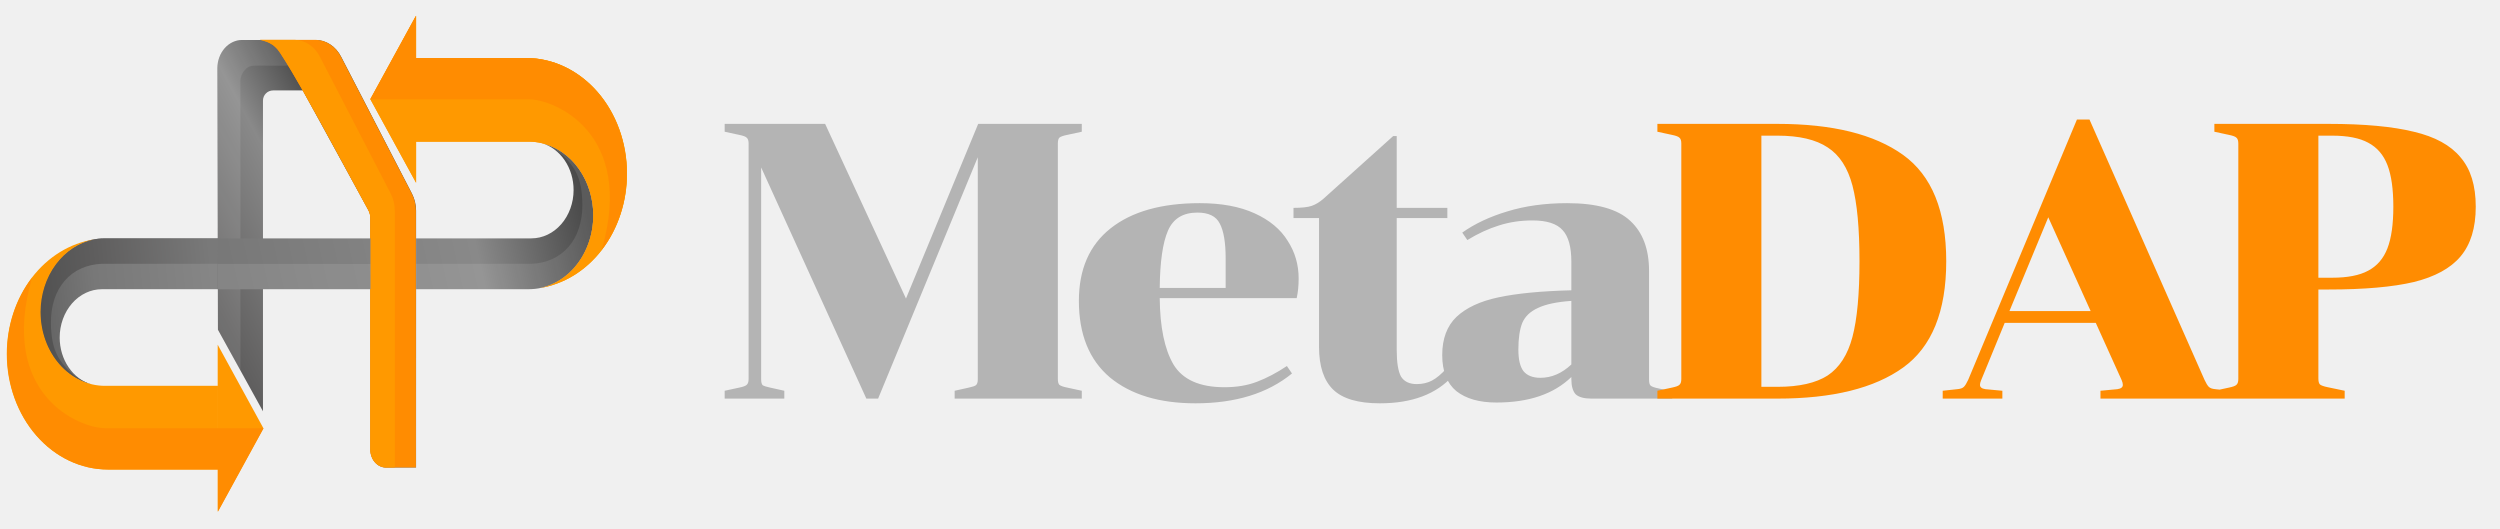
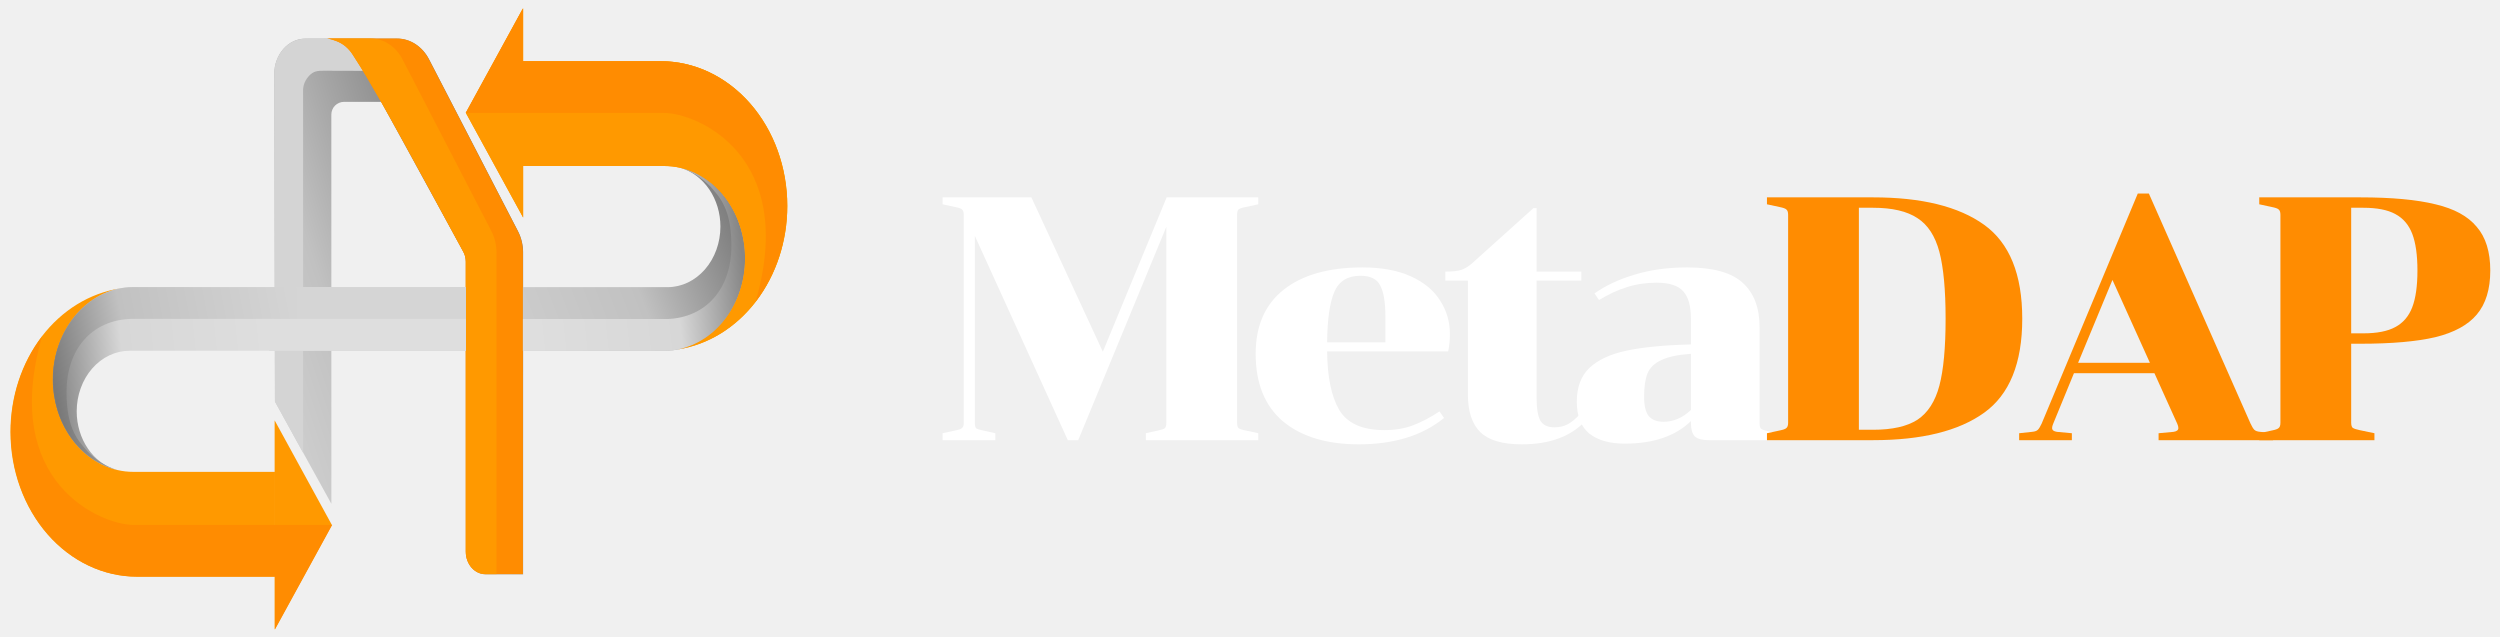
- <svg xmlns="http://www.w3.org/2000/svg" width="156" height="33" viewBox="0 0 156 33" fill="none">
-   <g clip-path="url(#clip0_32928_299096)">
-     <path d="M5.708 23.989C5.14 23.823 4.638 23.446 4.278 22.916C3.919 22.387 3.724 21.735 3.724 21.065C3.724 20.265 4.002 19.497 4.496 18.931C4.99 18.365 5.66 18.047 6.359 18.047L13.622 18.047L13.622 14.876L6.514 14.876C5.449 14.876 4.427 15.361 3.674 16.224C2.92 17.087 2.497 18.257 2.497 19.477C2.496 20.538 2.815 21.566 3.4 22.389C3.985 23.211 4.8 23.776 5.708 23.989Z" fill="url(#paint0_linear_32928_299096)" />
-     <path d="M4.208 23.045C4.684 23.521 5.149 23.823 5.716 23.989C4.809 23.776 3.994 23.21 3.408 22.388C2.823 21.566 2.504 20.538 2.505 19.477C2.505 18.257 2.928 17.086 3.682 16.224C4.435 15.361 5.457 14.876 6.522 14.876L13.636 14.876L13.67 16.46L6.367 16.46C4.446 16.531 3.177 17.953 3.177 20.109C3.177 22.011 3.812 22.569 4.208 23.045Z" fill="url(#paint1_linear_32928_299096)" />
-     <path d="M0.423 22.086C0.423 20.338 0.977 18.65 1.982 17.335C2.987 16.02 4.375 15.168 5.887 14.937C4.949 15.116 4.097 15.67 3.482 16.501C2.867 17.332 2.53 18.386 2.53 19.475C2.53 20.695 2.953 21.865 3.706 22.728C4.459 23.591 5.481 24.076 6.546 24.076L13.583 24.076L13.583 29.297L6.719 29.297C5.05 29.297 3.448 28.537 2.268 27.185C1.087 25.832 0.423 23.998 0.423 22.086ZM16.435 26.719L13.584 21.509L13.584 31.929L16.435 26.719Z" fill="#FF9900" />
-     <path d="M39.125 10.83C39.125 12.577 38.571 14.265 37.566 15.58C36.561 16.895 35.173 17.747 33.661 17.978C34.599 17.8 35.451 17.245 36.066 16.415C36.681 15.584 37.018 14.53 37.018 13.441C37.018 12.22 36.595 11.05 35.842 10.188C35.089 9.325 34.067 8.84 33.002 8.839H25.965V3.619H32.828C34.498 3.619 36.099 4.378 37.28 5.731C38.461 7.083 39.124 8.917 39.125 10.83ZM23.113 6.196L25.964 11.406V0.987L23.113 6.196Z" fill="#FF9900" />
-     <path d="M16.41 25.665L13.599 20.575L13.562 4.259C13.564 3.79 13.727 3.341 14.017 3.01C14.307 2.68 14.7 2.494 15.109 2.494H19.691C20.012 2.494 20.327 2.59 20.606 2.772C20.885 2.954 21.117 3.215 21.281 3.531L25.709 12.089C25.874 12.409 25.962 12.774 25.964 13.147V29.179H24.092C23.833 29.179 23.584 29.061 23.401 28.851C23.218 28.641 23.114 28.356 23.114 28.059V13.605C23.115 13.435 23.073 13.268 22.994 13.124L18.894 5.642H17.044C16.693 5.642 16.409 5.927 16.409 6.277L16.41 25.665Z" fill="url(#paint2_linear_32928_299096)" />
-     <path opacity="0.1" d="M13.599 20.575L15.004 23.128L15.002 5.007C15.002 5.007 15.002 4.665 15.292 4.353C15.529 4.099 15.729 4.093 16.06 4.093C17.21 4.093 19.258 4.134 19.709 4.016C20.758 3.742 19.339 2.494 19.339 2.494H15.109C14.7 2.494 14.307 2.68 14.017 3.01C13.727 3.341 13.564 3.79 13.562 4.259L13.599 20.575Z" fill="white" />
-     <path d="M16.208 2.486L19.681 2.486C20.002 2.486 20.317 2.582 20.596 2.764C20.875 2.946 21.107 3.208 21.271 3.524L25.699 12.081C25.864 12.402 25.952 12.767 25.954 13.139V29.171H24.082C23.823 29.171 23.574 29.053 23.391 28.843C23.207 28.633 23.105 28.348 23.105 28.051V13.597C23.105 13.427 23.063 13.26 22.984 13.116C22.984 13.116 19.928 7.454 18.886 5.638C18.38 4.757 18.002 4.103 17.478 3.297C17.386 3.156 17.289 3.029 17.11 2.875C16.982 2.765 16.799 2.668 16.661 2.615C16.371 2.505 16.208 2.486 16.208 2.486Z" fill="#FF8C01" />
-     <path d="M16.208 2.486L18.363 2.486C18.684 2.486 19 2.582 19.278 2.764C19.557 2.946 19.79 3.208 19.953 3.524L24.381 12.081C24.547 12.402 24.635 12.767 24.636 13.139V29.171H24.082C23.823 29.171 23.574 29.053 23.391 28.843C23.207 28.633 23.105 28.348 23.105 28.051V13.597C23.105 13.427 23.063 13.26 22.984 13.116C22.984 13.116 19.928 7.454 18.886 5.638C18.38 4.757 18.002 4.103 17.478 3.297C17.386 3.156 17.289 3.029 17.11 2.875C16.982 2.765 16.799 2.668 16.661 2.615C16.371 2.505 16.208 2.486 16.208 2.486Z" fill="#FF9900" />
-     <path fill-rule="evenodd" clip-rule="evenodd" d="M35.238 10.005C34.879 9.476 34.376 9.098 33.808 8.932C34.716 9.145 35.531 9.711 36.116 10.533C36.701 11.355 37.02 12.384 37.019 13.444C37.019 14.665 36.596 15.835 35.842 16.698C35.089 17.56 34.067 18.045 33.002 18.045H25.962V14.874H33.157C33.856 14.874 34.526 14.556 35.02 13.99C35.514 13.425 35.792 12.657 35.792 11.857C35.792 11.186 35.597 10.535 35.238 10.005ZM13.588 14.876H23.116V18.044H13.588V14.876Z" fill="url(#paint3_linear_32928_299096)" />
-     <path opacity="0.1" d="M23.116 16.47H13.594V18.053H23.116V16.47Z" fill="white" />
-     <path opacity="0.1" d="M35.308 9.876C34.832 9.4 34.367 9.098 33.8 8.932C34.708 9.145 35.523 9.711 36.108 10.533C36.693 11.355 37.012 12.384 37.011 13.444C37.011 14.665 36.588 15.835 35.834 16.698C35.081 17.561 34.059 18.045 32.994 18.045H25.954V16.462H33.149C35.07 16.391 36.339 14.968 36.339 12.812C36.339 10.91 35.705 10.352 35.308 9.876Z" fill="white" />
-     <path d="M39.124 10.829C39.124 12.577 38.57 14.265 37.565 15.58C36.56 16.895 35.173 17.747 33.66 17.978C34.598 17.799 35.451 17.245 36.066 16.414C36.68 15.584 37.018 14.53 37.018 13.441C37.018 12.22 36.595 11.05 35.842 10.188C35.089 9.325 34.067 8.84 33.002 8.839H25.964V3.618H32.828C34.498 3.618 36.099 4.378 37.28 5.73C38.461 7.083 39.124 8.917 39.124 10.829ZM23.113 6.196L25.964 11.406V0.986L23.113 6.196Z" fill="#FF9900" />
-     <path d="M32.985 6.196L25.947 6.196L23.097 6.196L25.948 0.987L25.947 3.619L32.811 3.619C34.481 3.619 36.082 4.379 37.263 5.731C38.443 7.083 39.107 8.917 39.107 10.829C39.108 12.577 38.555 14.267 37.55 15.582C39.654 8.282 34.594 6.196 32.985 6.196Z" fill="#FF8C01" />
-     <path d="M6.563 26.719L13.6 26.719L16.451 26.719L13.6 31.929L13.6 29.297L6.736 29.297C5.067 29.297 3.466 28.537 2.285 27.185C1.104 25.833 0.441 23.999 0.44 22.087C0.439 20.338 0.993 18.649 1.998 17.333C-0.106 24.633 4.954 26.719 6.563 26.719Z" fill="#FF8C01" />
-   </g>
-   <path d="M47.496 23.673C47.496 23.852 47.529 23.975 47.594 24.04C47.676 24.089 47.831 24.138 48.06 24.187L48.941 24.383V24.873H45.219V24.383L46.125 24.187C46.37 24.138 46.525 24.081 46.59 24.016C46.672 23.95 46.713 23.828 46.713 23.648V8.955C46.713 8.775 46.672 8.653 46.59 8.588C46.525 8.522 46.37 8.465 46.125 8.416L45.219 8.22V7.73H51.488L56.533 18.628L61.039 7.73H67.504V8.22L66.598 8.416C66.353 8.465 66.19 8.522 66.108 8.588C66.043 8.653 66.01 8.775 66.01 8.955V23.648C66.01 23.828 66.043 23.95 66.108 24.016C66.19 24.081 66.353 24.138 66.598 24.187L67.504 24.383V24.873H59.57V24.383L60.451 24.187C60.68 24.138 60.827 24.089 60.892 24.04C60.974 23.975 61.014 23.852 61.014 23.673V9.812L54.794 24.873H54.06L47.496 10.449V23.673ZM72.367 18.604C72.383 20.416 72.669 21.795 73.224 22.742C73.796 23.689 74.857 24.163 76.408 24.163C77.175 24.163 77.853 24.048 78.441 23.82C79.045 23.591 79.665 23.265 80.302 22.84L80.62 23.305C79.102 24.546 77.094 25.167 74.596 25.167C72.343 25.167 70.563 24.628 69.257 23.55C67.967 22.456 67.322 20.865 67.322 18.775C67.322 16.8 67.984 15.289 69.306 14.245C70.629 13.2 72.481 12.677 74.865 12.677C76.22 12.677 77.363 12.889 78.294 13.314C79.224 13.738 79.91 14.31 80.351 15.028C80.808 15.73 81.036 16.514 81.036 17.379C81.036 17.82 80.996 18.228 80.914 18.604H72.367ZM74.718 13.265C73.82 13.265 73.208 13.64 72.882 14.392C72.555 15.143 72.383 16.334 72.367 17.967H76.481V16.13C76.481 15.134 76.359 14.408 76.114 13.951C75.885 13.493 75.42 13.265 74.718 13.265ZM80.715 13.608V12.971C81.221 12.971 81.596 12.93 81.841 12.849C82.086 12.767 82.331 12.62 82.576 12.408L86.935 8.49H87.155V12.971H90.314V13.608H87.155V21.836C87.155 22.62 87.245 23.175 87.425 23.501C87.621 23.812 87.947 23.967 88.404 23.967C88.763 23.967 89.082 23.893 89.359 23.746C89.637 23.599 89.939 23.346 90.266 22.987L90.657 23.452C89.629 24.595 88.111 25.167 86.102 25.167C84.747 25.167 83.776 24.881 83.188 24.31C82.6 23.738 82.307 22.848 82.307 21.64V13.608H80.715ZM99.301 24.873C98.844 24.873 98.517 24.783 98.321 24.603C98.142 24.407 98.052 24.089 98.052 23.648V23.526C96.958 24.587 95.399 25.118 93.375 25.118C92.313 25.118 91.481 24.881 90.877 24.407C90.289 23.918 89.995 23.167 89.995 22.154C89.995 21.142 90.289 20.351 90.877 19.779C91.481 19.208 92.354 18.799 93.497 18.555C94.64 18.31 96.158 18.163 98.052 18.114V16.326C98.052 15.412 97.872 14.759 97.513 14.367C97.154 13.959 96.525 13.755 95.628 13.755C94.877 13.755 94.175 13.861 93.522 14.073C92.885 14.269 92.232 14.571 91.562 14.979L91.244 14.514C92.028 13.959 92.966 13.518 94.06 13.191C95.17 12.849 96.411 12.677 97.783 12.677C99.627 12.677 100.942 13.045 101.725 13.779C102.509 14.498 102.901 15.542 102.901 16.914V23.697C102.901 23.877 102.933 23.999 102.999 24.065C103.08 24.13 103.244 24.187 103.489 24.236L104.346 24.432V24.873H99.301ZM96.117 23.575C96.819 23.575 97.464 23.297 98.052 22.742V18.775C97.138 18.84 96.444 18.987 95.97 19.216C95.497 19.428 95.17 19.738 94.991 20.146C94.828 20.555 94.746 21.11 94.746 21.812C94.746 22.432 94.852 22.881 95.064 23.159C95.293 23.436 95.644 23.575 96.117 23.575Z" fill="#B4B4B4" />
-   <path d="M104.327 24.187C104.572 24.138 104.727 24.081 104.792 24.016C104.874 23.95 104.914 23.828 104.914 23.648V8.955C104.914 8.775 104.874 8.653 104.792 8.588C104.727 8.522 104.572 8.465 104.327 8.416L103.421 8.22V7.73H110.914C114.343 7.73 116.955 8.375 118.751 9.665C120.547 10.955 121.445 13.167 121.445 16.302C121.445 19.436 120.547 21.648 118.751 22.938C116.955 24.228 114.343 24.873 110.914 24.873H103.421V24.383L104.327 24.187ZM109.91 24.138H110.914C112.269 24.138 113.314 23.901 114.049 23.428C114.783 22.938 115.298 22.138 115.592 21.028C115.886 19.918 116.032 18.342 116.032 16.302C116.032 14.261 115.886 12.685 115.592 11.575C115.298 10.465 114.783 9.673 114.049 9.2C113.314 8.71 112.269 8.465 110.914 8.465H109.91V24.138ZM131.069 24.383L132.122 24.285C132.351 24.252 132.465 24.163 132.465 24.016C132.465 23.934 132.441 23.836 132.392 23.722L130.776 20.146H125.094L123.625 23.722C123.576 23.836 123.551 23.934 123.551 24.016C123.551 24.163 123.666 24.252 123.894 24.285L124.947 24.383V24.873H121.225V24.383L122.131 24.285C122.327 24.269 122.466 24.22 122.547 24.138C122.629 24.056 122.719 23.91 122.817 23.697L129.6 7.461H130.384L137.559 23.697C137.657 23.91 137.747 24.056 137.828 24.138C137.91 24.22 138.049 24.269 138.245 24.285L139.151 24.383V24.873H131.069V24.383ZM130.457 19.412L127.812 13.559L125.388 19.412H130.457ZM154.487 12.898C154.487 14.22 154.169 15.257 153.532 16.008C152.912 16.742 151.94 17.273 150.618 17.599C149.295 17.91 147.524 18.065 145.304 18.065H144.667V23.624C144.667 23.803 144.7 23.926 144.765 23.991C144.846 24.056 145.01 24.114 145.255 24.163L146.308 24.383V24.873H138.177V24.383L139.083 24.187C139.328 24.138 139.483 24.081 139.549 24.016C139.63 23.95 139.671 23.828 139.671 23.648V8.955C139.671 8.775 139.63 8.653 139.549 8.588C139.483 8.522 139.328 8.465 139.083 8.416L138.177 8.22V7.73H145.304C147.524 7.73 149.295 7.894 150.618 8.22C151.94 8.53 152.912 9.061 153.532 9.812C154.169 10.547 154.487 11.575 154.487 12.898ZM144.667 17.33H145.524C146.487 17.33 147.238 17.183 147.777 16.889C148.332 16.596 148.732 16.13 148.977 15.493C149.222 14.857 149.344 13.992 149.344 12.898C149.344 11.804 149.222 10.938 148.977 10.302C148.732 9.665 148.332 9.2 147.777 8.906C147.238 8.612 146.487 8.465 145.524 8.465H144.667V17.33Z" fill="#FF8C01" />
+ <svg xmlns="http://www.w3.org/2000/svg" width="161" height="41" viewBox="0 0 161 41" fill="none">
+   <path d="M50.703 13.264C50.703 15.523 49.986 17.705 48.687 19.405C47.388 21.105 45.594 22.206 43.639 22.505C44.852 22.274 45.954 21.558 46.748 20.484C47.543 19.41 47.98 18.047 47.98 16.639C47.98 15.062 47.432 13.549 46.459 12.434C45.486 11.319 44.165 10.691 42.788 10.691H33.691V3.942H42.563C44.722 3.942 46.792 4.924 48.319 6.672C49.845 8.42 50.703 10.791 50.703 13.264ZM30.004 7.274L33.69 14.009V0.54L30.004 7.274Z" fill="#FF9900" />
+   <path d="M21.34 32.443L17.706 25.863L17.658 4.77C17.66 4.165 17.871 3.584 18.246 3.156C18.621 2.729 19.128 2.489 19.657 2.489H25.581C25.995 2.489 26.403 2.612 26.763 2.848C27.124 3.083 27.424 3.421 27.636 3.83L33.36 14.892C33.574 15.306 33.688 15.778 33.689 16.259V36.985H31.27C30.935 36.985 30.613 36.832 30.376 36.561C30.139 36.289 30.006 35.921 30.006 35.537V16.852C30.006 16.632 29.953 16.416 29.851 16.23L24.55 6.559H22.158C21.705 6.559 21.338 6.926 21.338 7.379L21.34 32.443Z" fill="url(#paint0_linear_32157_250184)" />
+   <path d="M17.706 25.863L19.521 29.163L19.52 5.737C19.52 5.737 19.52 5.295 19.895 4.892C20.2 4.563 20.459 4.555 20.887 4.555C22.373 4.555 25.02 4.609 25.603 4.457C26.96 4.102 25.125 2.489 25.125 2.489H19.657C19.128 2.489 18.621 2.729 18.246 3.156C17.871 3.584 17.66 4.165 17.658 4.77L17.706 25.863Z" fill="#D4D4D4" />
+   <path d="M21.078 2.479L25.568 2.479C25.983 2.479 26.39 2.602 26.751 2.837C27.111 3.072 27.412 3.411 27.623 3.819L33.347 14.882C33.561 15.296 33.675 15.768 33.677 16.249V36.975H31.257C30.922 36.975 30.601 36.822 30.364 36.551C30.127 36.279 29.994 35.911 29.994 35.527V16.841C29.994 16.622 29.94 16.406 29.838 16.22C29.838 16.22 25.887 8.9 24.539 6.552C23.886 5.415 23.397 4.568 22.719 3.527C22.601 3.345 22.476 3.18 22.244 2.981C22.078 2.839 21.842 2.713 21.663 2.645C21.289 2.503 21.078 2.479 21.078 2.479Z" fill="#FF8C01" />
+   <path d="M21.078 2.479L23.864 2.479C24.279 2.479 24.687 2.602 25.047 2.837C25.407 3.072 25.708 3.411 25.92 3.819L31.644 14.882C31.858 15.296 31.971 15.768 31.973 16.249V36.975H31.257C30.922 36.975 30.601 36.822 30.364 36.551C30.127 36.279 29.994 35.911 29.994 35.527V16.841C29.994 16.622 29.94 16.406 29.838 16.22C29.838 16.22 25.887 8.9 24.539 6.552C23.886 5.415 23.397 4.568 22.719 3.527C22.601 3.345 22.476 3.18 22.244 2.981C22.078 2.839 21.842 2.713 21.663 2.645C21.289 2.503 21.078 2.479 21.078 2.479Z" fill="#FF9900" />
+   <path fill-rule="evenodd" clip-rule="evenodd" d="M45.678 12.199C45.214 11.514 44.564 11.026 43.831 10.812C45.004 11.087 46.057 11.818 46.814 12.881C47.57 13.944 47.983 15.273 47.982 16.645C47.981 18.222 47.434 19.735 46.46 20.85C45.486 21.965 44.166 22.592 42.788 22.592H33.676V18.493H42.989C43.892 18.493 44.759 18.082 45.398 17.35C46.036 16.619 46.395 15.627 46.395 14.592C46.395 13.725 46.143 12.883 45.678 12.199ZM17.34 18.495H30.008V22.59H17.34V18.495Z" fill="url(#paint1_linear_32157_250184)" />
+   <path d="M7.504 30.27C6.771 30.056 6.121 29.568 5.656 28.883C5.192 28.199 4.94 27.357 4.94 26.49C4.94 25.455 5.299 24.463 5.937 23.731C6.576 23 7.442 22.589 8.346 22.589L17.648 22.589L17.648 18.49L8.547 18.49C7.169 18.49 5.849 19.116 4.875 20.232C3.901 21.347 3.353 22.86 3.353 24.437C3.352 25.809 3.765 27.138 4.521 28.201C5.278 29.264 6.331 29.995 7.504 30.27Z" fill="url(#paint2_linear_32157_250184)" />
+   <path d="M30.008 18.49H17.699V20.536H30.008V18.49Z" fill="#D5D5D5" />
+   <path d="M30.008 20.536H17.646V22.592H30.008V20.536Z" fill="#DEDEDE" />
+   <path d="M45.77 12.032C45.154 11.416 44.554 11.026 43.821 10.812C44.993 11.087 46.047 11.818 46.803 12.881C47.56 13.944 47.972 15.273 47.971 16.645C47.971 18.222 47.424 19.735 46.45 20.85C45.476 21.965 44.155 22.592 42.778 22.592H33.677V20.545H42.979C45.462 20.453 47.103 18.614 47.103 15.827C47.103 13.368 46.282 12.647 45.77 12.032Z" fill="url(#paint3_linear_32157_250184)" />
+   <path d="M50.703 13.264C50.703 15.523 49.986 17.705 48.687 19.405C47.388 21.105 45.594 22.206 43.639 22.505C44.852 22.274 45.953 21.558 46.748 20.484C47.543 19.41 47.979 18.047 47.98 16.639C47.979 15.062 47.432 13.549 46.459 12.434C45.485 11.319 44.165 10.691 42.788 10.691H33.69V3.942H42.563C44.722 3.942 46.792 4.924 48.318 6.672C49.845 8.42 50.702 10.791 50.703 13.264ZM30.004 7.274L33.689 14.009V0.54L30.004 7.274Z" fill="#FF9900" />
+   <path d="M0.673 27.815C0.673 25.556 1.389 23.374 2.688 21.674C3.988 19.974 5.781 18.873 7.736 18.574C6.524 18.805 5.422 19.521 4.627 20.595C3.832 21.669 3.396 23.032 3.396 24.44C3.396 26.017 3.943 27.53 4.917 28.645C5.89 29.761 7.211 30.388 8.588 30.388L17.685 30.388L17.685 37.137L8.812 37.137C6.654 37.137 4.584 36.155 3.057 34.407C1.531 32.659 0.673 30.288 0.673 27.815ZM21.372 33.805L17.686 27.07L17.686 40.54L21.372 33.805Z" fill="#FF9900" />
+   <path d="M42.766 7.274L33.668 7.274L29.983 7.274L33.669 0.54L33.668 3.942L42.541 3.942C44.7 3.942 46.77 4.924 48.296 6.672C49.822 8.42 50.68 10.791 50.681 13.263C50.682 15.523 49.966 17.707 48.667 19.408C51.386 9.97 44.846 7.274 42.766 7.274Z" fill="#FF8C01" />
+   <path d="M8.609 33.805L17.707 33.805L21.392 33.805L17.706 40.54L17.707 37.137L8.834 37.137C6.675 37.137 4.605 36.155 3.079 34.407C1.553 32.659 0.695 30.288 0.694 27.816C0.693 25.556 1.409 23.372 2.708 21.671C-0.012 31.109 6.529 33.805 8.609 33.805Z" fill="#FF8C01" />
+   <path d="M5.617 29.05C6.232 29.666 6.833 30.056 7.566 30.27C6.393 29.995 5.34 29.264 4.583 28.201C3.827 27.138 3.414 25.809 3.415 24.437C3.415 22.86 3.963 21.347 4.937 20.232C5.91 19.116 7.231 18.49 8.608 18.49L19.101 18.49L19.101 20.537L8.408 20.537C5.925 20.629 4.284 22.467 4.284 25.255C4.284 27.714 5.104 28.435 5.617 29.05Z" fill="url(#paint4_linear_32157_250184)" />
+   <path d="M62.78 27.252C62.78 27.416 62.81 27.528 62.87 27.587C62.944 27.632 63.086 27.677 63.294 27.721L64.098 27.9V28.347H60.703V27.9L61.529 27.721C61.753 27.677 61.894 27.625 61.954 27.565C62.028 27.505 62.066 27.394 62.066 27.23V13.827C62.066 13.663 62.028 13.552 61.954 13.492C61.894 13.432 61.753 13.38 61.529 13.335L60.703 13.157V12.71H66.421L71.023 22.651L75.133 12.71H81.031V13.157L80.204 13.335C79.981 13.38 79.832 13.432 79.757 13.492C79.698 13.552 79.668 13.663 79.668 13.827V27.23C79.668 27.394 79.698 27.505 79.757 27.565C79.832 27.625 79.981 27.677 80.204 27.721L81.031 27.9V28.347H73.793V27.9L74.597 27.721C74.806 27.677 74.94 27.632 74.999 27.587C75.074 27.528 75.111 27.416 75.111 27.252V14.609L69.437 28.347H68.767L62.78 15.19V27.252Z" fill="white" />
+   <path d="M85.467 22.628C85.481 24.281 85.742 25.54 86.248 26.403C86.77 27.267 87.738 27.699 89.152 27.699C89.852 27.699 90.47 27.595 91.007 27.386C91.558 27.178 92.123 26.88 92.704 26.493L92.995 26.917C91.61 28.049 89.778 28.615 87.499 28.615C85.444 28.615 83.821 28.123 82.63 27.141C81.453 26.143 80.865 24.691 80.865 22.785C80.865 20.983 81.468 19.605 82.674 18.652C83.881 17.699 85.571 17.222 87.745 17.222C88.981 17.222 90.024 17.416 90.872 17.803C91.721 18.19 92.347 18.712 92.749 19.367C93.166 20.007 93.374 20.722 93.374 21.511C93.374 21.913 93.337 22.286 93.263 22.628H85.467ZM87.611 17.759C86.792 17.759 86.234 18.101 85.936 18.786C85.638 19.471 85.481 20.558 85.467 22.047H89.219V20.372C89.219 19.464 89.108 18.801 88.884 18.384C88.676 17.967 88.251 17.759 87.611 17.759Z" fill="white" />
+   <path d="M93.081 18.071V17.491C93.543 17.491 93.885 17.453 94.109 17.379C94.332 17.304 94.555 17.17 94.779 16.977L98.755 13.403H98.956V17.491H101.838V18.071H98.956V25.577C98.956 26.292 99.038 26.798 99.202 27.096C99.38 27.379 99.678 27.52 100.095 27.52C100.423 27.52 100.713 27.453 100.966 27.319C101.22 27.185 101.495 26.954 101.793 26.627L102.15 27.051C101.212 28.094 99.827 28.615 97.995 28.615C96.759 28.615 95.873 28.354 95.337 27.833C94.801 27.312 94.533 26.5 94.533 25.398V18.071H93.081Z" fill="white" />
+   <path d="M110.035 28.347C109.618 28.347 109.32 28.265 109.141 28.101C108.977 27.922 108.895 27.632 108.895 27.23V27.118C107.898 28.086 106.475 28.57 104.629 28.57C103.661 28.57 102.901 28.354 102.35 27.922C101.814 27.476 101.546 26.791 101.546 25.867C101.546 24.944 101.814 24.222 102.35 23.701C102.901 23.179 103.698 22.807 104.741 22.584C105.783 22.36 107.168 22.226 108.895 22.181V20.551C108.895 19.717 108.732 19.121 108.404 18.764C108.076 18.391 107.503 18.205 106.684 18.205C105.999 18.205 105.359 18.302 104.763 18.496C104.182 18.674 103.586 18.95 102.976 19.322L102.685 18.898C103.4 18.391 104.257 17.989 105.254 17.692C106.267 17.379 107.399 17.222 108.65 17.222C110.333 17.222 111.531 17.558 112.246 18.228C112.961 18.883 113.318 19.836 113.318 21.087V27.275C113.318 27.438 113.348 27.55 113.408 27.61C113.482 27.669 113.631 27.721 113.855 27.766L114.636 27.945V28.347H110.035ZM107.131 27.163C107.771 27.163 108.359 26.91 108.895 26.403V22.785C108.062 22.844 107.429 22.978 106.997 23.187C106.565 23.38 106.267 23.663 106.103 24.035C105.954 24.408 105.88 24.914 105.88 25.555C105.88 26.12 105.977 26.53 106.17 26.783C106.379 27.036 106.699 27.163 107.131 27.163Z" fill="white" />
+   <path d="M114.619 27.721C114.842 27.677 114.984 27.625 115.043 27.565C115.118 27.505 115.155 27.394 115.155 27.23V13.827C115.155 13.663 115.118 13.552 115.043 13.492C114.984 13.432 114.842 13.38 114.619 13.335L113.792 13.157V12.71H120.628C123.755 12.71 126.138 13.298 127.776 14.475C129.414 15.651 130.233 17.669 130.233 20.528C130.233 23.388 129.414 25.406 127.776 26.582C126.138 27.759 123.755 28.347 120.628 28.347H113.792V27.9L114.619 27.721ZM119.712 27.677H120.628C121.864 27.677 122.817 27.461 123.487 27.029C124.157 26.582 124.626 25.852 124.895 24.84C125.163 23.827 125.297 22.39 125.297 20.528C125.297 18.667 125.163 17.23 124.895 16.217C124.626 15.204 124.157 14.482 123.487 14.05C122.817 13.604 121.864 13.38 120.628 13.38H119.712V27.677Z" fill="#FF8C01" />
+   <path d="M139.013 27.9L139.973 27.811C140.182 27.781 140.286 27.699 140.286 27.565C140.286 27.491 140.264 27.401 140.219 27.297L138.745 24.035H133.562L132.222 27.297C132.177 27.401 132.155 27.491 132.155 27.565C132.155 27.699 132.259 27.781 132.468 27.811L133.428 27.9V28.347H130.033V27.9L130.859 27.811C131.038 27.796 131.165 27.751 131.239 27.677C131.314 27.602 131.396 27.468 131.485 27.275L137.673 12.464H138.387L144.933 27.275C145.022 27.468 145.104 27.602 145.178 27.677C145.253 27.751 145.379 27.796 145.558 27.811L146.384 27.9V28.347H139.013V27.9ZM138.454 23.365L136.042 18.027L133.83 23.365H138.454Z" fill="#FF8C01" />
+   <path d="M160.374 17.423C160.374 18.63 160.083 19.575 159.502 20.26C158.937 20.93 158.05 21.415 156.844 21.712C155.638 21.995 154.022 22.137 151.997 22.137H151.416V27.208C151.416 27.371 151.446 27.483 151.505 27.543C151.58 27.602 151.729 27.654 151.952 27.699L152.913 27.9V28.347H145.496V27.9L146.323 27.721C146.546 27.677 146.688 27.625 146.747 27.565C146.822 27.505 146.859 27.394 146.859 27.23V13.827C146.859 13.663 146.822 13.552 146.747 13.492C146.688 13.432 146.546 13.38 146.323 13.335L145.496 13.157V12.71H151.997C154.022 12.71 155.638 12.859 156.844 13.157C158.05 13.44 158.937 13.924 159.502 14.609C160.083 15.279 160.374 16.217 160.374 17.423ZM151.416 21.467H152.198C153.077 21.467 153.762 21.333 154.253 21.065C154.759 20.797 155.124 20.372 155.348 19.791C155.571 19.21 155.683 18.421 155.683 17.423C155.683 16.426 155.571 15.636 155.348 15.056C155.124 14.475 154.759 14.05 154.253 13.782C153.762 13.514 153.077 13.38 152.198 13.38H151.416V21.467Z" fill="#FF8C01" />
  <defs>
-     <linearGradient id="paint0_linear_32928_299096" x1="2.086" y1="22.402" x2="13.748" y2="21.163" gradientUnits="userSpaceOnUse">
-       <stop offset="0.075" stop-color="#646464" />
-       <stop offset="0.37" stop-color="#787878" />
-       <stop offset="1" stop-color="#868686" />
+     <linearGradient id="paint0_linear_32157_250184" x1="28.721" y1="1.188" x2="9.288" y2="7.707" gradientUnits="userSpaceOnUse">
+       <stop offset="0.075" stop-color="#797979" />
+       <stop offset="0.638" stop-color="#C1C1C1" />
+       <stop offset="1" stop-color="#D4D4D4" />
    </linearGradient>
-     <linearGradient id="paint1_linear_32928_299096" x1="2.097" y1="22.402" x2="13.69" y2="21.177" gradientUnits="userSpaceOnUse">
-       <stop offset="0.075" stop-color="#525252" />
-       <stop offset="0.37" stop-color="#5E5D5D" />
-       <stop offset="1" stop-color="#797979" />
+     <linearGradient id="paint1_linear_32157_250184" x1="49.113" y1="12.863" x2="27.364" y2="21.289" gradientUnits="userSpaceOnUse">
+       <stop offset="0.075" stop-color="#797979" />
+       <stop offset="0.411" stop-color="#C1C1C1" />
+       <stop offset="1" stop-color="#D4D4D4" />
    </linearGradient>
-     <linearGradient id="paint2_linear_32928_299096" x1="18.391" y1="2.542" x2="6.79" y2="8.735" gradientUnits="userSpaceOnUse">
-       <stop offset="0.022" stop-color="#494949" />
-       <stop offset="0.37" stop-color="#898989" />
-       <stop offset="0.976" stop-color="#5E5D5D" />
+     <linearGradient id="paint2_linear_32157_250184" x1="2.825" y1="28.218" x2="17.812" y2="26.635" gradientUnits="userSpaceOnUse">
+       <stop offset="0.075" stop-color="#868686" />
+       <stop offset="0.37" stop-color="#D7D7D7" />
+       <stop offset="1" stop-color="#DEDEDE" />
    </linearGradient>
-     <linearGradient id="paint3_linear_32928_299096" x1="37.895" y1="10.52" x2="13.992" y2="15.931" gradientUnits="userSpaceOnUse">
-       <stop offset="0.075" stop-color="#494949" />
-       <stop offset="0.37" stop-color="#898989" />
-       <stop offset="1" stop-color="#787878" />
+     <linearGradient id="paint3_linear_32157_250184" x1="48.556" y1="12.863" x2="33.569" y2="14.446" gradientUnits="userSpaceOnUse">
+       <stop offset="0.075" stop-color="#868686" />
+       <stop offset="0.37" stop-color="#D7D7D7" />
+       <stop offset="1" stop-color="#DEDEDE" />
    </linearGradient>
-     <clipPath id="clip0_32928_299096">
-       <rect width="39.335" height="32.183" fill="white" transform="translate(0 0.539551)" />
-     </clipPath>
+     <linearGradient id="paint4_linear_32157_250184" x1="2.836" y1="28.218" x2="19.806" y2="24.898" gradientUnits="userSpaceOnUse">
+       <stop offset="0.075" stop-color="#797979" />
+       <stop offset="0.37" stop-color="#C1C1C1" />
+       <stop offset="1" stop-color="#D4D4D4" />
+     </linearGradient>
  </defs>
</svg>
